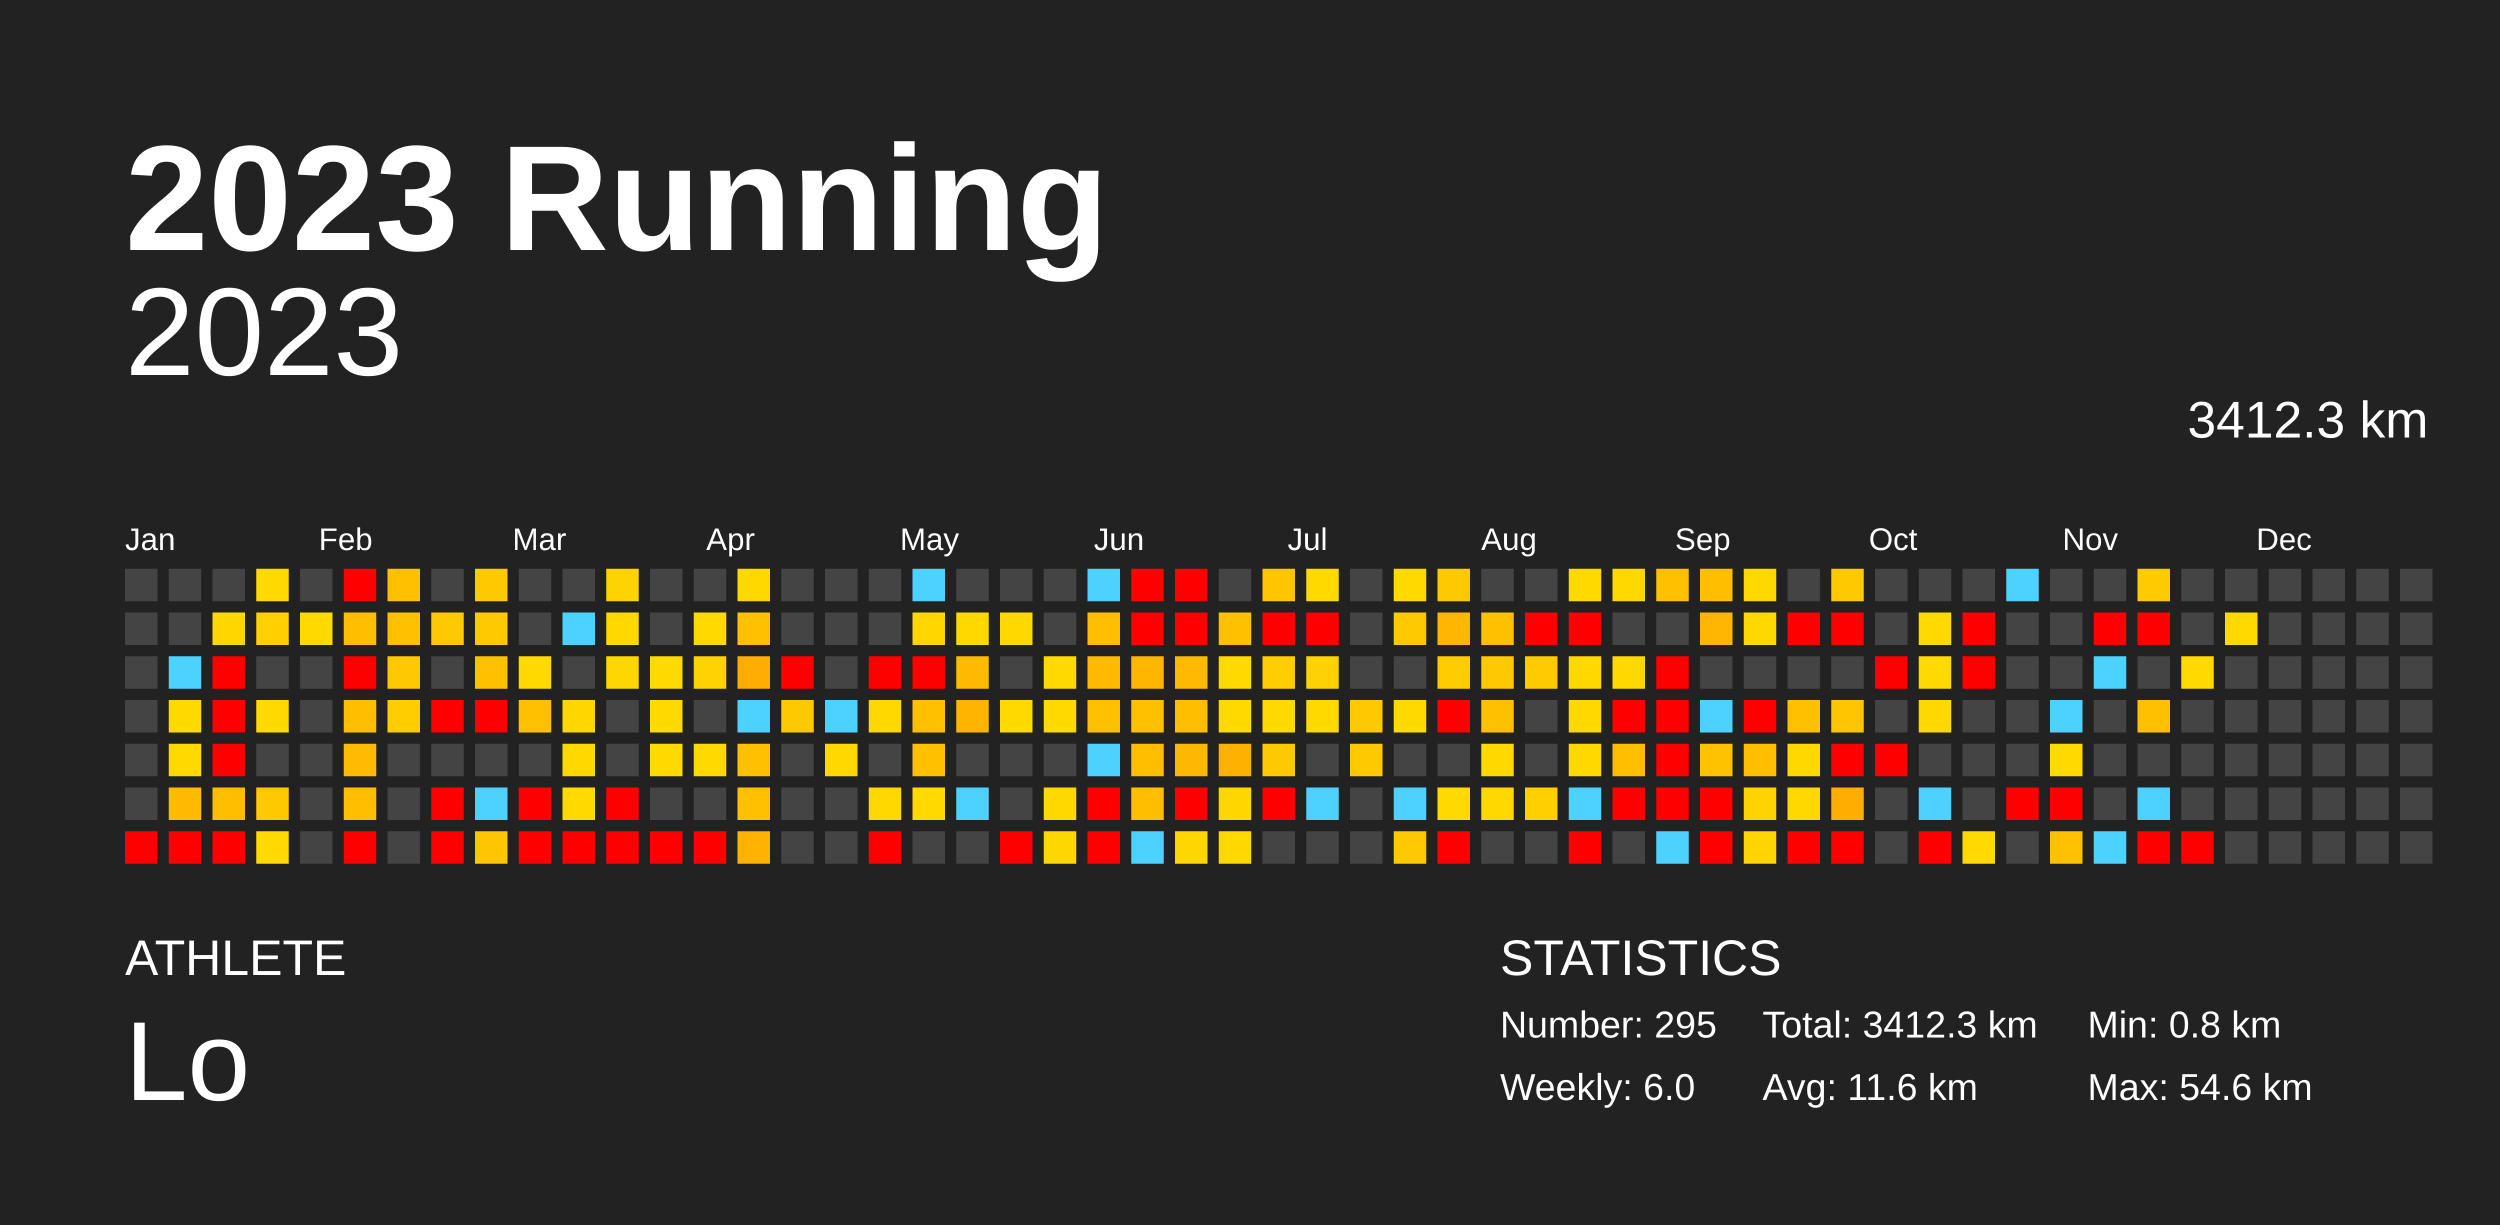
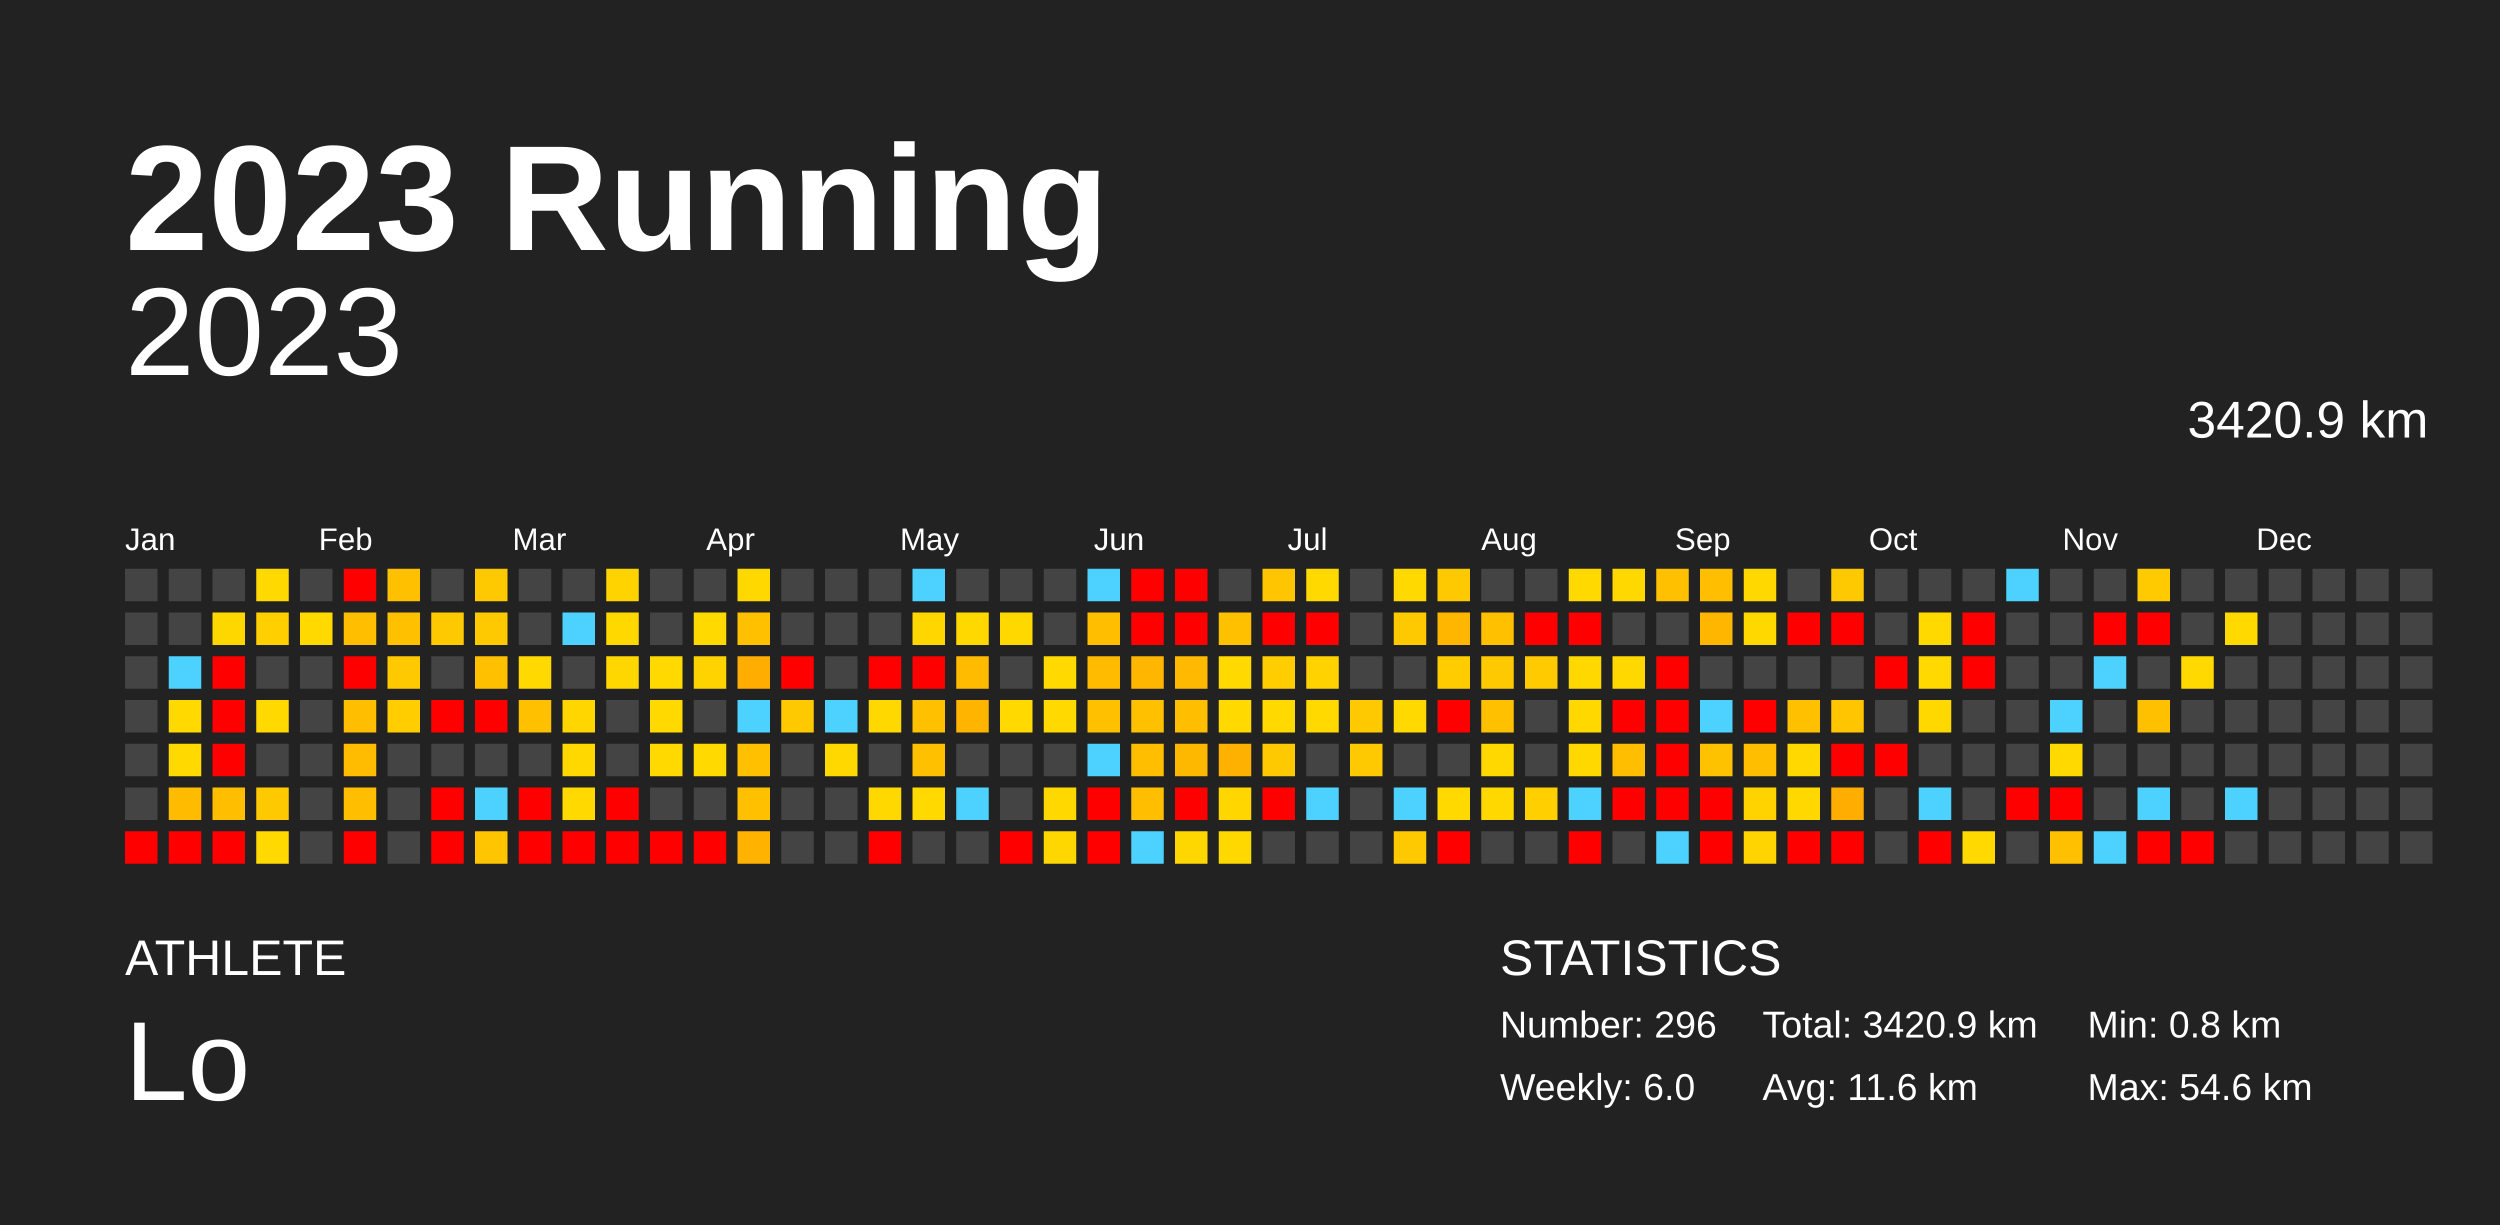
<svg xmlns="http://www.w3.org/2000/svg" baseProfile="full" height="98mm" version="1.1" viewBox="0,0,200,98" width="200mm">
  <defs />
  <rect fill="#222222" height="98" width="200" x="0" y="0" />
  <text fill="#FFFFFF" style="font-size:12px; font-family:Arial; font-weight:bold;" x="10" y="20">2023 Running</text>
  <text fill="#FFFFFF" style="font-size:4px; font-family:Arial" x="10" y="78">ATHLETE</text>
  <text fill="#FFFFFF" style="font-size:9px; font-family:Arial" x="10" y="88">Lo</text>
  <text fill="#FFFFFF" style="font-size:4px; font-family:Arial" x="120" y="78">STATISTICS</text>
-   <text fill="#FFFFFF" style="font-size:3px; font-family:Arial" x="120" y="83">Number: 295</text>
+   <text fill="#FFFFFF" style="font-size:3px; font-family:Arial" x="120" y="83">Number: 296</text>
  <text fill="#FFFFFF" style="font-size:3px; font-family:Arial" x="120" y="88">Weekly: 6.0</text>
-   <text fill="#FFFFFF" style="font-size:3px; font-family:Arial" x="141" y="83">Total: 3412.3 km</text>
+   <text fill="#FFFFFF" style="font-size:3px; font-family:Arial" x="141" y="83">Total: 3420.9 km</text>
  <text fill="#FFFFFF" style="font-size:3px; font-family:Arial" x="141" y="88">Avg: 11.6 km</text>
  <text fill="#FFFFFF" style="font-size:3px; font-family:Arial" x="167" y="83">Min: 0.8 km</text>
  <text fill="#FFFFFF" style="font-size:3px; font-family:Arial" x="167" y="88">Max: 54.6 km</text>
  <text alignment-baseline="hanging" fill="#FFFFFF" style="font-size:10.0px; font-family:Arial;" x="10" y="30">2023</text>
-   <text alignment-baseline="hanging" fill="#FFFFFF" style="font-size:4.125px; font-family:Arial;" x="175" y="35">3412.3 km</text>
+   <text alignment-baseline="hanging" fill="#FFFFFF" style="font-size:4.125px; font-family:Arial;" x="175" y="35">3420.9 km</text>
  <text fill="#FFFFFF" style="font-size:2.5px; font-family:Arial" x="10.0" y="44">Jan</text>
  <text fill="#FFFFFF" style="font-size:2.5px; font-family:Arial" x="25.5" y="44">Feb</text>
  <text fill="#FFFFFF" style="font-size:2.5px; font-family:Arial" x="41.0" y="44">Mar</text>
  <text fill="#FFFFFF" style="font-size:2.5px; font-family:Arial" x="56.5" y="44">Apr</text>
  <text fill="#FFFFFF" style="font-size:2.5px; font-family:Arial" x="72.0" y="44">May</text>
  <text fill="#FFFFFF" style="font-size:2.5px; font-family:Arial" x="87.5" y="44">Jun</text>
  <text fill="#FFFFFF" style="font-size:2.5px; font-family:Arial" x="103.0" y="44">Jul</text>
  <text fill="#FFFFFF" style="font-size:2.5px; font-family:Arial" x="118.5" y="44">Aug</text>
  <text fill="#FFFFFF" style="font-size:2.5px; font-family:Arial" x="134.0" y="44">Sep</text>
  <text fill="#FFFFFF" style="font-size:2.5px; font-family:Arial" x="149.5" y="44">Oct</text>
  <text fill="#FFFFFF" style="font-size:2.5px; font-family:Arial" x="165.0" y="44">Nov</text>
  <text fill="#FFFFFF" style="font-size:2.5px; font-family:Arial" x="180.5" y="44">Dec</text>
  <rect fill="#444444" height="2.6" width="2.6" x="10.0" y="45.5" />
  <rect fill="#444444" height="2.6" width="2.6" x="10.0" y="49.0" />
  <rect fill="#444444" height="2.6" width="2.6" x="10.0" y="52.5" />
  <rect fill="#444444" height="2.6" width="2.6" x="10.0" y="56.0" />
  <rect fill="#444444" height="2.6" width="2.6" x="10.0" y="59.5" />
  <rect fill="#444444" height="2.6" width="2.6" x="10.0" y="63.0" />
  <rect fill="red" height="2.6" width="2.6" x="10.0" y="66.5" />
  <rect fill="#444444" height="2.6" width="2.6" x="13.5" y="45.5" />
  <rect fill="#444444" height="2.6" width="2.6" x="13.5" y="49.0" />
  <rect fill="#4dd2ff" height="2.6" width="2.6" x="13.5" y="52.5" />
  <rect fill="#ffd900" height="2.6" width="2.6" x="13.5" y="56.0" />
  <rect fill="#ffd900" height="2.6" width="2.6" x="13.5" y="59.5" />
  <rect fill="#ffbb00" height="2.6" width="2.6" x="13.5" y="63.0" />
  <rect fill="red" height="2.6" width="2.6" x="13.5" y="66.5" />
  <rect fill="#444444" height="2.6" width="2.6" x="17.0" y="45.5" />
  <rect fill="#ffd700" height="2.6" width="2.6" x="17.0" y="49.0" />
  <rect fill="red" height="2.6" width="2.6" x="17.0" y="52.5" />
  <rect fill="red" height="2.6" width="2.6" x="17.0" y="56.0" />
  <rect fill="red" height="2.6" width="2.6" x="17.0" y="59.5" />
  <rect fill="#ffbf00" height="2.6" width="2.6" x="17.0" y="63.0" />
  <rect fill="red" height="2.6" width="2.6" x="17.0" y="66.5" />
  <rect fill="#ffd900" height="2.6" width="2.6" x="20.5" y="45.5" />
  <rect fill="#ffcf00" height="2.6" width="2.6" x="20.5" y="49.0" />
  <rect fill="#444444" height="2.6" width="2.6" x="20.5" y="52.5" />
  <rect fill="#ffd900" height="2.6" width="2.6" x="20.5" y="56.0" />
  <rect fill="#444444" height="2.6" width="2.6" x="20.5" y="59.5" />
  <rect fill="#ffc900" height="2.6" width="2.6" x="20.5" y="63.0" />
  <rect fill="#ffd900" height="2.6" width="2.6" x="20.5" y="66.5" />
  <rect fill="#444444" height="2.6" width="2.6" x="24.0" y="45.5" />
  <rect fill="#ffd900" height="2.6" width="2.6" x="24.0" y="49.0" />
  <rect fill="#444444" height="2.6" width="2.6" x="24.0" y="52.5" />
  <rect fill="#444444" height="2.6" width="2.6" x="24.0" y="56.0" />
  <rect fill="#444444" height="2.6" width="2.6" x="24.0" y="59.5" />
  <rect fill="#444444" height="2.6" width="2.6" x="24.0" y="63.0" />
  <rect fill="#444444" height="2.6" width="2.6" x="24.0" y="66.5" />
  <rect fill="red" height="2.6" width="2.6" x="27.5" y="45.5" />
  <rect fill="#ffbf00" height="2.6" width="2.6" x="27.5" y="49.0" />
  <rect fill="red" height="2.6" width="2.6" x="27.5" y="52.5" />
  <rect fill="#ffbf00" height="2.6" width="2.6" x="27.5" y="56.0" />
  <rect fill="#ffbc00" height="2.6" width="2.6" x="27.5" y="59.5" />
  <rect fill="#ffbe00" height="2.6" width="2.6" x="27.5" y="63.0" />
  <rect fill="red" height="2.6" width="2.6" x="27.5" y="66.5" />
  <rect fill="#ffc000" height="2.6" width="2.6" x="31.0" y="45.5" />
  <rect fill="#ffc000" height="2.6" width="2.6" x="31.0" y="49.0" />
  <rect fill="#ffc900" height="2.6" width="2.6" x="31.0" y="52.5" />
  <rect fill="#ffcd00" height="2.6" width="2.6" x="31.0" y="56.0" />
  <rect fill="#444444" height="2.6" width="2.6" x="31.0" y="59.5" />
  <rect fill="#444444" height="2.6" width="2.6" x="31.0" y="63.0" />
  <rect fill="#444444" height="2.6" width="2.6" x="31.0" y="66.5" />
  <rect fill="#444444" height="2.6" width="2.6" x="34.5" y="45.5" />
  <rect fill="#ffc900" height="2.6" width="2.6" x="34.5" y="49.0" />
  <rect fill="#444444" height="2.6" width="2.6" x="34.5" y="52.5" />
  <rect fill="red" height="2.6" width="2.6" x="34.5" y="56.0" />
  <rect fill="#444444" height="2.6" width="2.6" x="34.5" y="59.5" />
  <rect fill="red" height="2.6" width="2.6" x="34.5" y="63.0" />
  <rect fill="red" height="2.6" width="2.6" x="34.5" y="66.5" />
  <rect fill="#ffc900" height="2.6" width="2.6" x="38.0" y="45.5" />
  <rect fill="#ffc900" height="2.6" width="2.6" x="38.0" y="49.0" />
  <rect fill="#ffc000" height="2.6" width="2.6" x="38.0" y="52.5" />
  <rect fill="red" height="2.6" width="2.6" x="38.0" y="56.0" />
  <rect fill="#444444" height="2.6" width="2.6" x="38.0" y="59.5" />
  <rect fill="#4dd2ff" height="2.6" width="2.6" x="38.0" y="63.0" />
  <rect fill="#ffc500" height="2.6" width="2.6" x="38.0" y="66.5" />
  <rect fill="#444444" height="2.6" width="2.6" x="41.5" y="45.5" />
  <rect fill="#444444" height="2.6" width="2.6" x="41.5" y="49.0" />
  <rect fill="#ffd900" height="2.6" width="2.6" x="41.5" y="52.5" />
  <rect fill="#ffc000" height="2.6" width="2.6" x="41.5" y="56.0" />
  <rect fill="#444444" height="2.6" width="2.6" x="41.5" y="59.5" />
  <rect fill="red" height="2.6" width="2.6" x="41.5" y="63.0" />
  <rect fill="red" height="2.6" width="2.6" x="41.5" y="66.5" />
  <rect fill="#444444" height="2.6" width="2.6" x="45.0" y="45.5" />
  <rect fill="#4dd2ff" height="2.6" width="2.6" x="45.0" y="49.0" />
  <rect fill="#444444" height="2.6" width="2.6" x="45.0" y="52.5" />
  <rect fill="#ffd600" height="2.6" width="2.6" x="45.0" y="56.0" />
  <rect fill="#ffd800" height="2.6" width="2.6" x="45.0" y="59.5" />
  <rect fill="#ffd900" height="2.6" width="2.6" x="45.0" y="63.0" />
  <rect fill="red" height="2.6" width="2.6" x="45.0" y="66.5" />
  <rect fill="#ffd300" height="2.6" width="2.6" x="48.5" y="45.5" />
  <rect fill="#ffd800" height="2.6" width="2.6" x="48.5" y="49.0" />
  <rect fill="#ffd700" height="2.6" width="2.6" x="48.5" y="52.5" />
  <rect fill="#444444" height="2.6" width="2.6" x="48.5" y="56.0" />
  <rect fill="#444444" height="2.6" width="2.6" x="48.5" y="59.5" />
  <rect fill="red" height="2.6" width="2.6" x="48.5" y="63.0" />
  <rect fill="red" height="2.6" width="2.6" x="48.5" y="66.5" />
  <rect fill="#444444" height="2.6" width="2.6" x="52.0" y="45.5" />
  <rect fill="#444444" height="2.6" width="2.6" x="52.0" y="49.0" />
  <rect fill="#ffd900" height="2.6" width="2.6" x="52.0" y="52.5" />
  <rect fill="#ffd900" height="2.6" width="2.6" x="52.0" y="56.0" />
  <rect fill="#ffd900" height="2.6" width="2.6" x="52.0" y="59.5" />
  <rect fill="#444444" height="2.6" width="2.6" x="52.0" y="63.0" />
  <rect fill="red" height="2.6" width="2.6" x="52.0" y="66.5" />
  <rect fill="#444444" height="2.6" width="2.6" x="55.5" y="45.5" />
  <rect fill="#ffd900" height="2.6" width="2.6" x="55.5" y="49.0" />
  <rect fill="#ffd300" height="2.6" width="2.6" x="55.5" y="52.5" />
  <rect fill="#444444" height="2.6" width="2.6" x="55.5" y="56.0" />
  <rect fill="#ffd900" height="2.6" width="2.6" x="55.5" y="59.5" />
  <rect fill="#444444" height="2.6" width="2.6" x="55.5" y="63.0" />
  <rect fill="red" height="2.6" width="2.6" x="55.5" y="66.5" />
  <rect fill="#ffd800" height="2.6" width="2.6" x="59.0" y="45.5" />
  <rect fill="#ffc000" height="2.6" width="2.6" x="59.0" y="49.0" />
  <rect fill="#ffad00" height="2.6" width="2.6" x="59.0" y="52.5" />
  <rect fill="#4dd2ff" height="2.6" width="2.6" x="59.0" y="56.0" />
  <rect fill="#ffc000" height="2.6" width="2.6" x="59.0" y="59.5" />
  <rect fill="#ffc000" height="2.6" width="2.6" x="59.0" y="63.0" />
  <rect fill="#ffb200" height="2.6" width="2.6" x="59.0" y="66.5" />
  <rect fill="#444444" height="2.6" width="2.6" x="62.5" y="45.5" />
  <rect fill="#444444" height="2.6" width="2.6" x="62.5" y="49.0" />
  <rect fill="red" height="2.6" width="2.6" x="62.5" y="52.5" />
  <rect fill="#ffc900" height="2.6" width="2.6" x="62.5" y="56.0" />
  <rect fill="#444444" height="2.6" width="2.6" x="62.5" y="59.5" />
  <rect fill="#444444" height="2.6" width="2.6" x="62.5" y="63.0" />
  <rect fill="#444444" height="2.6" width="2.6" x="62.5" y="66.5" />
  <rect fill="#444444" height="2.6" width="2.6" x="66.0" y="45.5" />
  <rect fill="#444444" height="2.6" width="2.6" x="66.0" y="49.0" />
  <rect fill="#444444" height="2.6" width="2.6" x="66.0" y="52.5" />
  <rect fill="#4dd2ff" height="2.6" width="2.6" x="66.0" y="56.0" />
  <rect fill="#ffd800" height="2.6" width="2.6" x="66.0" y="59.5" />
  <rect fill="#444444" height="2.6" width="2.6" x="66.0" y="63.0" />
  <rect fill="#444444" height="2.6" width="2.6" x="66.0" y="66.5" />
  <rect fill="#444444" height="2.6" width="2.6" x="69.5" y="45.5" />
  <rect fill="#444444" height="2.6" width="2.6" x="69.5" y="49.0" />
  <rect fill="red" height="2.6" width="2.6" x="69.5" y="52.5" />
  <rect fill="#ffd800" height="2.6" width="2.6" x="69.5" y="56.0" />
  <rect fill="#444444" height="2.6" width="2.6" x="69.5" y="59.5" />
  <rect fill="#ffd800" height="2.6" width="2.6" x="69.5" y="63.0" />
  <rect fill="red" height="2.6" width="2.6" x="69.5" y="66.5" />
  <rect fill="#4dd2ff" height="2.6" width="2.6" x="73.0" y="45.5" />
  <rect fill="#ffd600" height="2.6" width="2.6" x="73.0" y="49.0" />
  <rect fill="red" height="2.6" width="2.6" x="73.0" y="52.5" />
  <rect fill="#ffc000" height="2.6" width="2.6" x="73.0" y="56.0" />
  <rect fill="#ffc000" height="2.6" width="2.6" x="73.0" y="59.5" />
  <rect fill="#ffd900" height="2.6" width="2.6" x="73.0" y="63.0" />
  <rect fill="#444444" height="2.6" width="2.6" x="73.0" y="66.5" />
  <rect fill="#444444" height="2.6" width="2.6" x="76.5" y="45.5" />
  <rect fill="#ffd800" height="2.6" width="2.6" x="76.5" y="49.0" />
  <rect fill="#ffbb00" height="2.6" width="2.6" x="76.5" y="52.5" />
  <rect fill="#ffb500" height="2.6" width="2.6" x="76.5" y="56.0" />
  <rect fill="#444444" height="2.6" width="2.6" x="76.5" y="59.5" />
  <rect fill="#4dd2ff" height="2.6" width="2.6" x="76.5" y="63.0" />
  <rect fill="#444444" height="2.6" width="2.6" x="76.5" y="66.5" />
  <rect fill="#444444" height="2.6" width="2.6" x="80.0" y="45.5" />
  <rect fill="#ffd800" height="2.6" width="2.6" x="80.0" y="49.0" />
  <rect fill="#444444" height="2.6" width="2.6" x="80.0" y="52.5" />
  <rect fill="#ffd900" height="2.6" width="2.6" x="80.0" y="56.0" />
  <rect fill="#444444" height="2.6" width="2.6" x="80.0" y="59.5" />
  <rect fill="#444444" height="2.6" width="2.6" x="80.0" y="63.0" />
  <rect fill="red" height="2.6" width="2.6" x="80.0" y="66.5" />
  <rect fill="#444444" height="2.6" width="2.6" x="83.5" y="45.5" />
  <rect fill="#444444" height="2.6" width="2.6" x="83.5" y="49.0" />
  <rect fill="#ffd900" height="2.6" width="2.6" x="83.5" y="52.5" />
  <rect fill="#ffd900" height="2.6" width="2.6" x="83.5" y="56.0" />
  <rect fill="#444444" height="2.6" width="2.6" x="83.5" y="59.5" />
  <rect fill="#ffd800" height="2.6" width="2.6" x="83.5" y="63.0" />
  <rect fill="#ffd700" height="2.6" width="2.6" x="83.5" y="66.5" />
  <rect fill="#4dd2ff" height="2.6" width="2.6" x="87.0" y="45.5" />
  <rect fill="#ffbf00" height="2.6" width="2.6" x="87.0" y="49.0" />
  <rect fill="#ffbb00" height="2.6" width="2.6" x="87.0" y="52.5" />
  <rect fill="#ffc000" height="2.6" width="2.6" x="87.0" y="56.0" />
  <rect fill="#4dd2ff" height="2.6" width="2.6" x="87.0" y="59.5" />
  <rect fill="red" height="2.6" width="2.6" x="87.0" y="63.0" />
  <rect fill="red" height="2.6" width="2.6" x="87.0" y="66.5" />
  <rect fill="red" height="2.6" width="2.6" x="90.5" y="45.5" />
  <rect fill="red" height="2.6" width="2.6" x="90.5" y="49.0" />
  <rect fill="#ffb600" height="2.6" width="2.6" x="90.5" y="52.5" />
  <rect fill="#ffc000" height="2.6" width="2.6" x="90.5" y="56.0" />
  <rect fill="#ffbf00" height="2.6" width="2.6" x="90.5" y="59.5" />
  <rect fill="#ffbf00" height="2.6" width="2.6" x="90.5" y="63.0" />
  <rect fill="#4dd2ff" height="2.6" width="2.6" x="90.5" y="66.5" />
  <rect fill="red" height="2.6" width="2.6" x="94.0" y="45.5" />
  <rect fill="red" height="2.6" width="2.6" x="94.0" y="49.0" />
  <rect fill="#ffba00" height="2.6" width="2.6" x="94.0" y="52.5" />
  <rect fill="#ffbf00" height="2.6" width="2.6" x="94.0" y="56.0" />
  <rect fill="#ffb800" height="2.6" width="2.6" x="94.0" y="59.5" />
  <rect fill="red" height="2.6" width="2.6" x="94.0" y="63.0" />
  <rect fill="#ffd700" height="2.6" width="2.6" x="94.0" y="66.5" />
  <rect fill="#444444" height="2.6" width="2.6" x="97.5" y="45.5" />
  <rect fill="#ffc000" height="2.6" width="2.6" x="97.5" y="49.0" />
  <rect fill="#ffd900" height="2.6" width="2.6" x="97.5" y="52.5" />
  <rect fill="#ffd900" height="2.6" width="2.6" x="97.5" y="56.0" />
  <rect fill="#ffb100" height="2.6" width="2.6" x="97.5" y="59.5" />
  <rect fill="#ffd600" height="2.6" width="2.6" x="97.5" y="63.0" />
  <rect fill="#ffd800" height="2.6" width="2.6" x="97.5" y="66.5" />
  <rect fill="#ffc500" height="2.6" width="2.6" x="101.0" y="45.5" />
  <rect fill="red" height="2.6" width="2.6" x="101.0" y="49.0" />
  <rect fill="#ffcd00" height="2.6" width="2.6" x="101.0" y="52.5" />
  <rect fill="#ffd900" height="2.6" width="2.6" x="101.0" y="56.0" />
  <rect fill="#ffc900" height="2.6" width="2.6" x="101.0" y="59.5" />
  <rect fill="red" height="2.6" width="2.6" x="101.0" y="63.0" />
  <rect fill="#444444" height="2.6" width="2.6" x="101.0" y="66.5" />
  <rect fill="#ffd900" height="2.6" width="2.6" x="104.5" y="45.5" />
  <rect fill="red" height="2.6" width="2.6" x="104.5" y="49.0" />
  <rect fill="#ffd200" height="2.6" width="2.6" x="104.5" y="52.5" />
  <rect fill="#ffd900" height="2.6" width="2.6" x="104.5" y="56.0" />
  <rect fill="#444444" height="2.6" width="2.6" x="104.5" y="59.5" />
  <rect fill="#4dd2ff" height="2.6" width="2.6" x="104.5" y="63.0" />
  <rect fill="#444444" height="2.6" width="2.6" x="104.5" y="66.5" />
  <rect fill="#444444" height="2.6" width="2.6" x="108.0" y="45.5" />
  <rect fill="#444444" height="2.6" width="2.6" x="108.0" y="49.0" />
  <rect fill="#444444" height="2.6" width="2.6" x="108.0" y="52.5" />
  <rect fill="#ffc900" height="2.6" width="2.6" x="108.0" y="56.0" />
  <rect fill="#ffc900" height="2.6" width="2.6" x="108.0" y="59.5" />
  <rect fill="#444444" height="2.6" width="2.6" x="108.0" y="63.0" />
  <rect fill="#444444" height="2.6" width="2.6" x="108.0" y="66.5" />
  <rect fill="#ffd900" height="2.6" width="2.6" x="111.5" y="45.5" />
  <rect fill="#ffc900" height="2.6" width="2.6" x="111.5" y="49.0" />
  <rect fill="#444444" height="2.6" width="2.6" x="111.5" y="52.5" />
  <rect fill="#ffd900" height="2.6" width="2.6" x="111.5" y="56.0" />
  <rect fill="#444444" height="2.6" width="2.6" x="111.5" y="59.5" />
  <rect fill="#4dd2ff" height="2.6" width="2.6" x="111.5" y="63.0" />
  <rect fill="#ffc900" height="2.6" width="2.6" x="111.5" y="66.5" />
  <rect fill="#ffc900" height="2.6" width="2.6" x="115.0" y="45.5" />
  <rect fill="#ffb600" height="2.6" width="2.6" x="115.0" y="49.0" />
  <rect fill="#ffcc00" height="2.6" width="2.6" x="115.0" y="52.5" />
  <rect fill="red" height="2.6" width="2.6" x="115.0" y="56.0" />
  <rect fill="#444444" height="2.6" width="2.6" x="115.0" y="59.5" />
  <rect fill="#ffd900" height="2.6" width="2.6" x="115.0" y="63.0" />
  <rect fill="red" height="2.6" width="2.6" x="115.0" y="66.5" />
  <rect fill="#444444" height="2.6" width="2.6" x="118.5" y="45.5" />
  <rect fill="#ffc000" height="2.6" width="2.6" x="118.5" y="49.0" />
  <rect fill="#ffc900" height="2.6" width="2.6" x="118.5" y="52.5" />
  <rect fill="#ffc000" height="2.6" width="2.6" x="118.5" y="56.0" />
  <rect fill="#ffd800" height="2.6" width="2.6" x="118.5" y="59.5" />
  <rect fill="#ffd800" height="2.6" width="2.6" x="118.5" y="63.0" />
  <rect fill="#444444" height="2.6" width="2.6" x="118.5" y="66.5" />
  <rect fill="#444444" height="2.6" width="2.6" x="122.0" y="45.5" />
  <rect fill="red" height="2.6" width="2.6" x="122.0" y="49.0" />
  <rect fill="#ffca00" height="2.6" width="2.6" x="122.0" y="52.5" />
  <rect fill="#444444" height="2.6" width="2.6" x="122.0" y="56.0" />
  <rect fill="#444444" height="2.6" width="2.6" x="122.0" y="59.5" />
  <rect fill="#ffcf00" height="2.6" width="2.6" x="122.0" y="63.0" />
  <rect fill="#444444" height="2.6" width="2.6" x="122.0" y="66.5" />
  <rect fill="#ffd900" height="2.6" width="2.6" x="125.5" y="45.5" />
  <rect fill="red" height="2.6" width="2.6" x="125.5" y="49.0" />
  <rect fill="#ffd800" height="2.6" width="2.6" x="125.5" y="52.5" />
  <rect fill="#ffd800" height="2.6" width="2.6" x="125.5" y="56.0" />
  <rect fill="#ffd800" height="2.6" width="2.6" x="125.5" y="59.5" />
  <rect fill="#4dd2ff" height="2.6" width="2.6" x="125.5" y="63.0" />
  <rect fill="red" height="2.6" width="2.6" x="125.5" y="66.5" />
  <rect fill="#ffd800" height="2.6" width="2.6" x="129.0" y="45.5" />
  <rect fill="#444444" height="2.6" width="2.6" x="129.0" y="49.0" />
  <rect fill="#ffd800" height="2.6" width="2.6" x="129.0" y="52.5" />
  <rect fill="red" height="2.6" width="2.6" x="129.0" y="56.0" />
  <rect fill="#ffbf00" height="2.6" width="2.6" x="129.0" y="59.5" />
  <rect fill="red" height="2.6" width="2.6" x="129.0" y="63.0" />
  <rect fill="#444444" height="2.6" width="2.6" x="129.0" y="66.5" />
  <rect fill="#ffc000" height="2.6" width="2.6" x="132.5" y="45.5" />
  <rect fill="#444444" height="2.6" width="2.6" x="132.5" y="49.0" />
  <rect fill="red" height="2.6" width="2.6" x="132.5" y="52.5" />
  <rect fill="red" height="2.6" width="2.6" x="132.5" y="56.0" />
  <rect fill="red" height="2.6" width="2.6" x="132.5" y="59.5" />
  <rect fill="red" height="2.6" width="2.6" x="132.5" y="63.0" />
  <rect fill="#4dd2ff" height="2.6" width="2.6" x="132.5" y="66.5" />
  <rect fill="#ffbf00" height="2.6" width="2.6" x="136.0" y="45.5" />
  <rect fill="#ffb600" height="2.6" width="2.6" x="136.0" y="49.0" />
  <rect fill="#444444" height="2.6" width="2.6" x="136.0" y="52.5" />
  <rect fill="#4dd2ff" height="2.6" width="2.6" x="136.0" y="56.0" />
  <rect fill="#ffc200" height="2.6" width="2.6" x="136.0" y="59.5" />
  <rect fill="red" height="2.6" width="2.6" x="136.0" y="63.0" />
  <rect fill="red" height="2.6" width="2.6" x="136.0" y="66.5" />
  <rect fill="#ffd800" height="2.6" width="2.6" x="139.5" y="45.5" />
  <rect fill="#ffd800" height="2.6" width="2.6" x="139.5" y="49.0" />
  <rect fill="#444444" height="2.6" width="2.6" x="139.5" y="52.5" />
  <rect fill="red" height="2.6" width="2.6" x="139.5" y="56.0" />
  <rect fill="#ffbe00" height="2.6" width="2.6" x="139.5" y="59.5" />
  <rect fill="#ffd300" height="2.6" width="2.6" x="139.5" y="63.0" />
  <rect fill="#ffd400" height="2.6" width="2.6" x="139.5" y="66.5" />
  <rect fill="#444444" height="2.6" width="2.6" x="143.0" y="45.5" />
  <rect fill="red" height="2.6" width="2.6" x="143.0" y="49.0" />
  <rect fill="#444444" height="2.6" width="2.6" x="143.0" y="52.5" />
  <rect fill="#ffc000" height="2.6" width="2.6" x="143.0" y="56.0" />
  <rect fill="#ffd800" height="2.6" width="2.6" x="143.0" y="59.5" />
  <rect fill="#ffd800" height="2.6" width="2.6" x="143.0" y="63.0" />
  <rect fill="red" height="2.6" width="2.6" x="143.0" y="66.5" />
  <rect fill="#ffc900" height="2.6" width="2.6" x="146.5" y="45.5" />
  <rect fill="red" height="2.6" width="2.6" x="146.5" y="49.0" />
  <rect fill="#444444" height="2.6" width="2.6" x="146.5" y="52.5" />
  <rect fill="#ffc600" height="2.6" width="2.6" x="146.5" y="56.0" />
  <rect fill="red" height="2.6" width="2.6" x="146.5" y="59.5" />
  <rect fill="#ffae00" height="2.6" width="2.6" x="146.5" y="63.0" />
  <rect fill="red" height="2.6" width="2.6" x="146.5" y="66.5" />
  <rect fill="#444444" height="2.6" width="2.6" x="150.0" y="45.5" />
  <rect fill="#444444" height="2.6" width="2.6" x="150.0" y="49.0" />
  <rect fill="red" height="2.6" width="2.6" x="150.0" y="52.5" />
  <rect fill="#444444" height="2.6" width="2.6" x="150.0" y="56.0" />
  <rect fill="red" height="2.6" width="2.6" x="150.0" y="59.5" />
  <rect fill="#444444" height="2.6" width="2.6" x="150.0" y="63.0" />
  <rect fill="#444444" height="2.6" width="2.6" x="150.0" y="66.5" />
  <rect fill="#444444" height="2.6" width="2.6" x="153.5" y="45.5" />
  <rect fill="#ffd900" height="2.6" width="2.6" x="153.5" y="49.0" />
  <rect fill="#ffd900" height="2.6" width="2.6" x="153.5" y="52.5" />
  <rect fill="#ffd800" height="2.6" width="2.6" x="153.5" y="56.0" />
  <rect fill="#444444" height="2.6" width="2.6" x="153.5" y="59.5" />
  <rect fill="#4dd2ff" height="2.6" width="2.6" x="153.5" y="63.0" />
  <rect fill="red" height="2.6" width="2.6" x="153.5" y="66.5" />
  <rect fill="#444444" height="2.6" width="2.6" x="157.0" y="45.5" />
  <rect fill="red" height="2.6" width="2.6" x="157.0" y="49.0" />
  <rect fill="red" height="2.6" width="2.6" x="157.0" y="52.5" />
  <rect fill="#444444" height="2.6" width="2.6" x="157.0" y="56.0" />
  <rect fill="#444444" height="2.6" width="2.6" x="157.0" y="59.5" />
  <rect fill="#444444" height="2.6" width="2.6" x="157.0" y="63.0" />
  <rect fill="#ffd900" height="2.6" width="2.6" x="157.0" y="66.5" />
  <rect fill="#4dd2ff" height="2.6" width="2.6" x="160.5" y="45.5" />
  <rect fill="#444444" height="2.6" width="2.6" x="160.5" y="49.0" />
  <rect fill="#444444" height="2.6" width="2.6" x="160.5" y="52.5" />
  <rect fill="#444444" height="2.6" width="2.6" x="160.5" y="56.0" />
  <rect fill="#444444" height="2.6" width="2.6" x="160.5" y="59.5" />
  <rect fill="red" height="2.6" width="2.6" x="160.5" y="63.0" />
  <rect fill="#444444" height="2.6" width="2.6" x="160.5" y="66.5" />
  <rect fill="#444444" height="2.6" width="2.6" x="164.0" y="45.5" />
  <rect fill="#444444" height="2.6" width="2.6" x="164.0" y="49.0" />
  <rect fill="#444444" height="2.6" width="2.6" x="164.0" y="52.5" />
  <rect fill="#4dd2ff" height="2.6" width="2.6" x="164.0" y="56.0" />
  <rect fill="#ffd900" height="2.6" width="2.6" x="164.0" y="59.5" />
  <rect fill="red" height="2.6" width="2.6" x="164.0" y="63.0" />
  <rect fill="#ffc000" height="2.6" width="2.6" x="164.0" y="66.5" />
  <rect fill="#444444" height="2.6" width="2.6" x="167.5" y="45.5" />
  <rect fill="red" height="2.6" width="2.6" x="167.5" y="49.0" />
  <rect fill="#4dd2ff" height="2.6" width="2.6" x="167.5" y="52.5" />
  <rect fill="#444444" height="2.6" width="2.6" x="167.5" y="56.0" />
  <rect fill="#444444" height="2.6" width="2.6" x="167.5" y="59.5" />
  <rect fill="#444444" height="2.6" width="2.6" x="167.5" y="63.0" />
  <rect fill="#4dd2ff" height="2.6" width="2.6" x="167.5" y="66.5" />
  <rect fill="#ffca00" height="2.6" width="2.6" x="171.0" y="45.5" />
  <rect fill="red" height="2.6" width="2.6" x="171.0" y="49.0" />
  <rect fill="#444444" height="2.6" width="2.6" x="171.0" y="52.5" />
  <rect fill="#ffc000" height="2.6" width="2.6" x="171.0" y="56.0" />
  <rect fill="#444444" height="2.6" width="2.6" x="171.0" y="59.5" />
  <rect fill="#4dd2ff" height="2.6" width="2.6" x="171.0" y="63.0" />
  <rect fill="red" height="2.6" width="2.6" x="171.0" y="66.5" />
  <rect fill="#444444" height="2.6" width="2.6" x="174.5" y="45.5" />
  <rect fill="#444444" height="2.6" width="2.6" x="174.5" y="49.0" />
  <rect fill="#ffd900" height="2.6" width="2.6" x="174.5" y="52.5" />
  <rect fill="#444444" height="2.6" width="2.6" x="174.5" y="56.0" />
  <rect fill="#444444" height="2.6" width="2.6" x="174.5" y="59.5" />
  <rect fill="#444444" height="2.6" width="2.6" x="174.5" y="63.0" />
  <rect fill="red" height="2.6" width="2.6" x="174.5" y="66.5" />
  <rect fill="#444444" height="2.6" width="2.6" x="178.0" y="45.5" />
  <rect fill="#ffd900" height="2.6" width="2.6" x="178.0" y="49.0" />
  <rect fill="#444444" height="2.6" width="2.6" x="178.0" y="52.5" />
  <rect fill="#444444" height="2.6" width="2.6" x="178.0" y="56.0" />
  <rect fill="#444444" height="2.6" width="2.6" x="178.0" y="59.5" />
-   <rect fill="#444444" height="2.6" width="2.6" x="178.0" y="63.0" />
+   <rect fill="#4dd2ff" height="2.6" width="2.6" x="178.0" y="63.0" />
  <rect fill="#444444" height="2.6" width="2.6" x="178.0" y="66.5" />
  <rect fill="#444444" height="2.6" width="2.6" x="181.5" y="45.5" />
  <rect fill="#444444" height="2.6" width="2.6" x="181.5" y="49.0" />
  <rect fill="#444444" height="2.6" width="2.6" x="181.5" y="52.5" />
  <rect fill="#444444" height="2.6" width="2.6" x="181.5" y="56.0" />
  <rect fill="#444444" height="2.6" width="2.6" x="181.5" y="59.5" />
  <rect fill="#444444" height="2.6" width="2.6" x="181.5" y="63.0" />
  <rect fill="#444444" height="2.6" width="2.6" x="181.5" y="66.5" />
  <rect fill="#444444" height="2.6" width="2.6" x="185.0" y="45.5" />
  <rect fill="#444444" height="2.6" width="2.6" x="185.0" y="49.0" />
  <rect fill="#444444" height="2.6" width="2.6" x="185.0" y="52.5" />
  <rect fill="#444444" height="2.6" width="2.6" x="185.0" y="56.0" />
  <rect fill="#444444" height="2.6" width="2.6" x="185.0" y="59.5" />
  <rect fill="#444444" height="2.6" width="2.6" x="185.0" y="63.0" />
  <rect fill="#444444" height="2.6" width="2.6" x="185.0" y="66.5" />
  <rect fill="#444444" height="2.6" width="2.6" x="188.5" y="45.5" />
  <rect fill="#444444" height="2.6" width="2.6" x="188.5" y="49.0" />
  <rect fill="#444444" height="2.6" width="2.6" x="188.5" y="52.5" />
  <rect fill="#444444" height="2.6" width="2.6" x="188.5" y="56.0" />
  <rect fill="#444444" height="2.6" width="2.6" x="188.5" y="59.5" />
  <rect fill="#444444" height="2.6" width="2.6" x="188.5" y="63.0" />
  <rect fill="#444444" height="2.6" width="2.6" x="188.5" y="66.5" />
  <rect fill="#444444" height="2.6" width="2.6" x="192.0" y="45.5" />
  <rect fill="#444444" height="2.6" width="2.6" x="192.0" y="49.0" />
  <rect fill="#444444" height="2.6" width="2.6" x="192.0" y="52.5" />
  <rect fill="#444444" height="2.6" width="2.6" x="192.0" y="56.0" />
  <rect fill="#444444" height="2.6" width="2.6" x="192.0" y="59.5" />
  <rect fill="#444444" height="2.6" width="2.6" x="192.0" y="63.0" />
  <rect fill="#444444" height="2.6" width="2.6" x="192.0" y="66.5" />
</svg>
